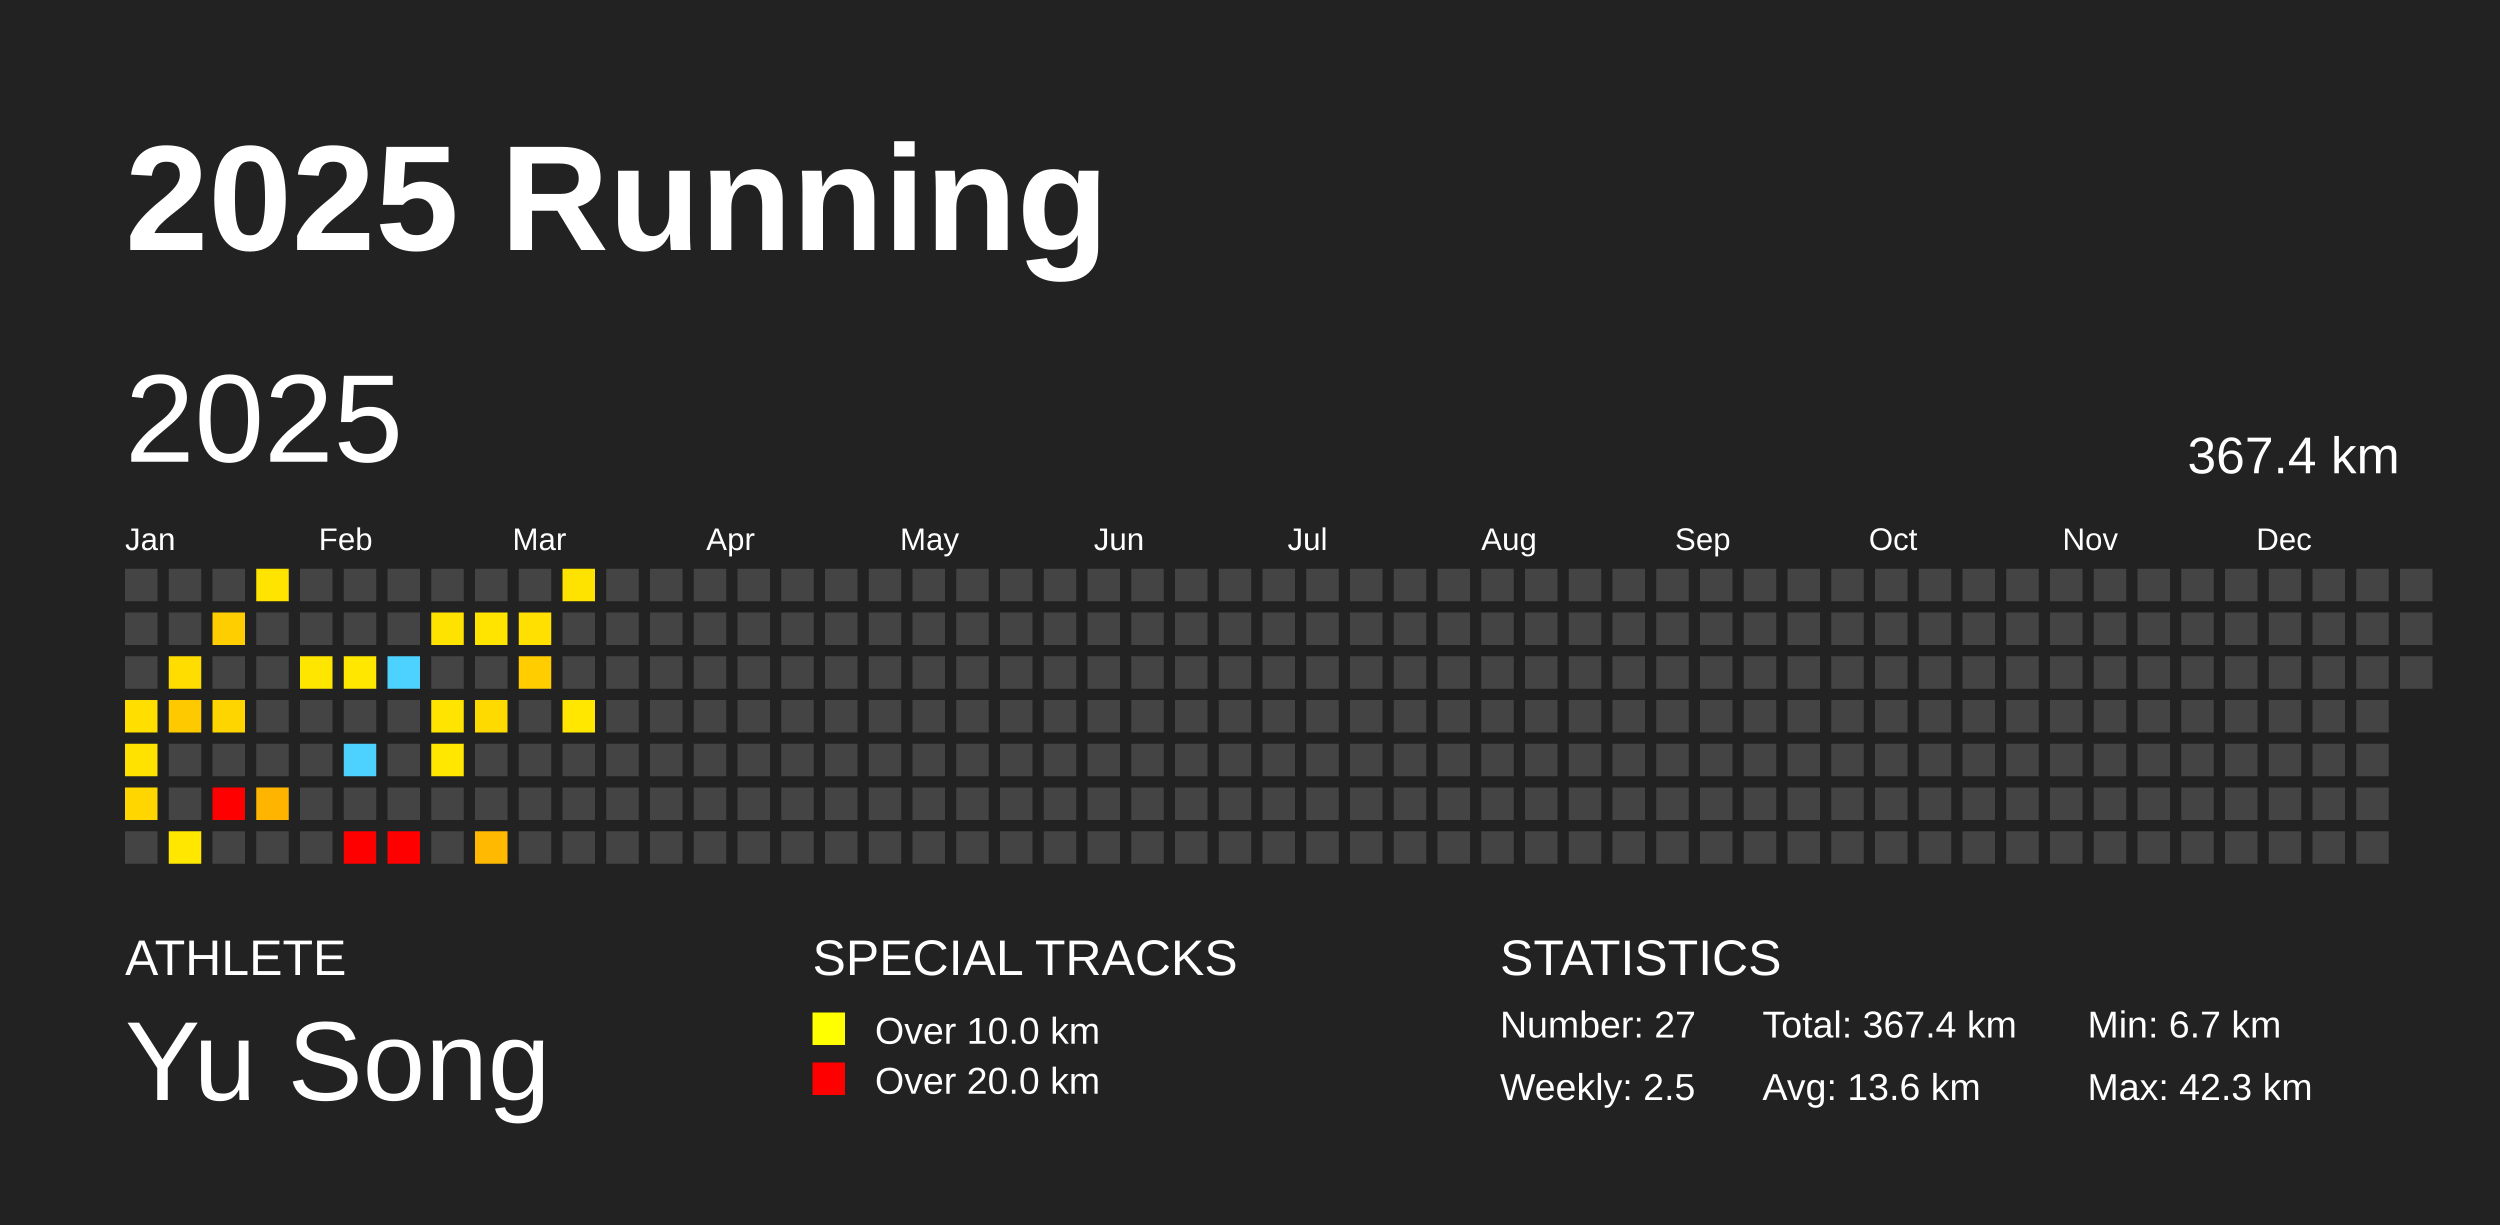
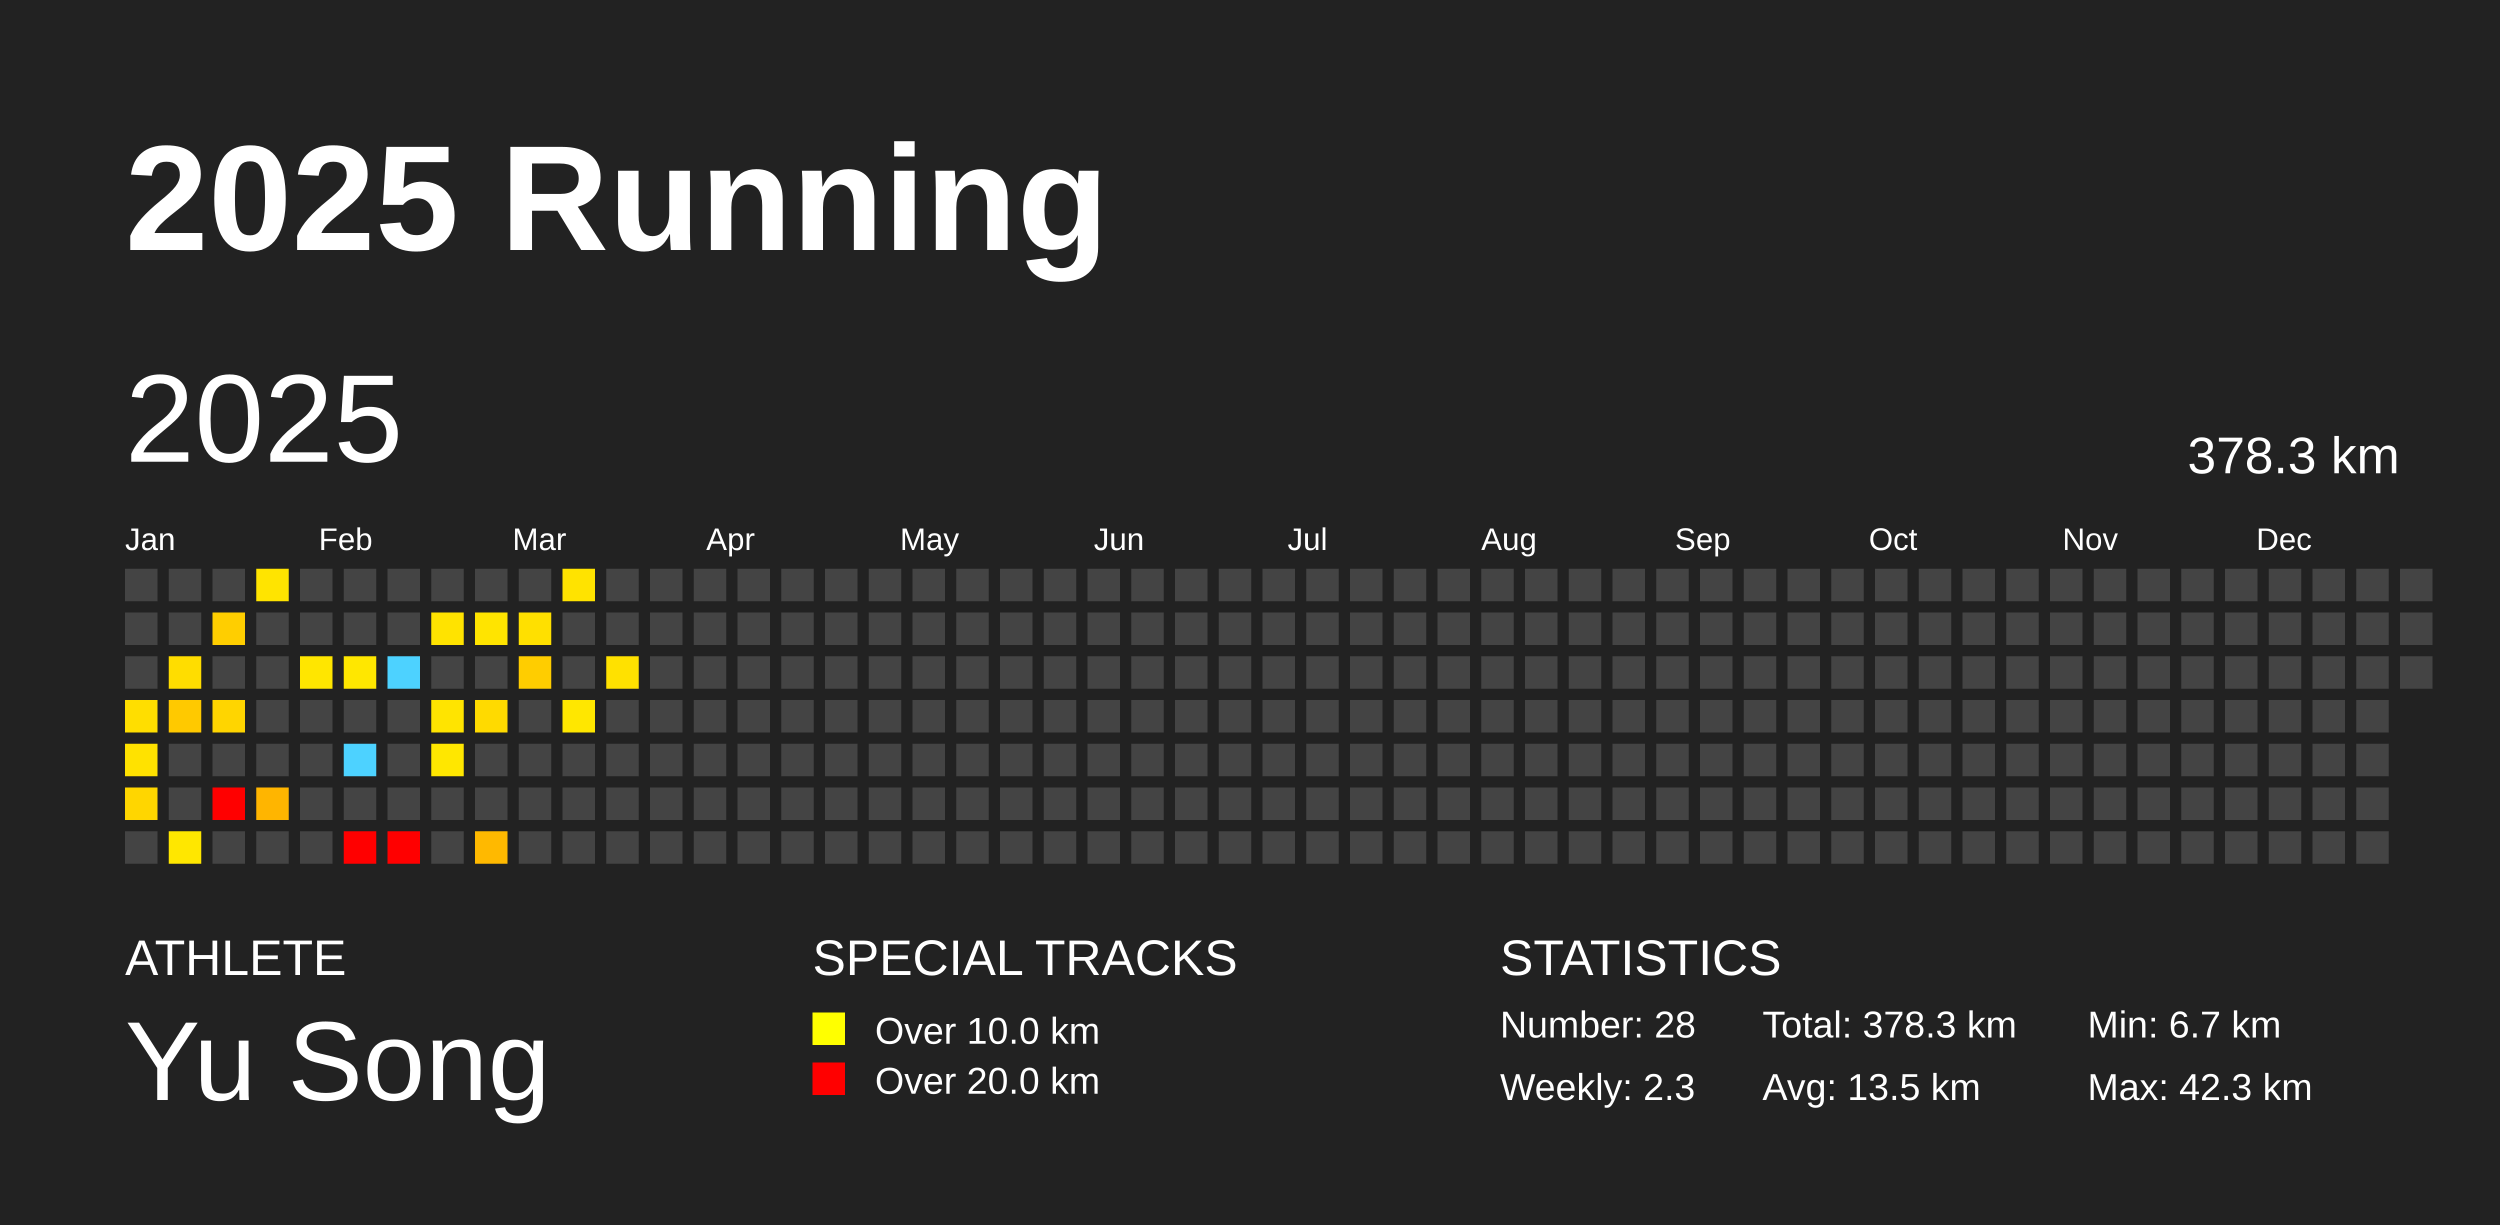
<svg xmlns="http://www.w3.org/2000/svg" baseProfile="full" height="98mm" version="1.1" viewBox="0,0,200,98" width="200mm">
  <defs />
  <rect fill="#222222" height="98" width="200" x="0" y="0" />
  <text fill="#FFFFFF" style="font-size:12px; font-family:Arial; font-weight:bold;" x="10" y="20">2025 Running</text>
  <text fill="#FFFFFF" style="font-size:4px; font-family:Arial" x="10" y="78">ATHLETE</text>
  <text fill="#FFFFFF" style="font-size:9px; font-family:Arial" x="10" y="88">Yu Song</text>
  <text fill="#FFFFFF" style="font-size:4px; font-family:Arial" x="65" y="78">SPECIAL TRACKS</text>
  <rect fill="yellow" height="2.6" width="2.6" x="65" y="81" />
  <text fill="#FFFFFF" style="font-size:3px; font-family:Arial" x="70" y="83.5">Over 10.0 km</text>
  <rect fill="red" height="2.6" width="2.6" x="65" y="85" />
  <text fill="#FFFFFF" style="font-size:3px; font-family:Arial" x="70" y="87.5">Over 20.0 km</text>
  <text fill="#FFFFFF" style="font-size:4px; font-family:Arial" x="120" y="78">STATISTICS</text>
-   <text fill="#FFFFFF" style="font-size:3px; font-family:Arial" x="120" y="83">Number: 27</text>
-   <text fill="#FFFFFF" style="font-size:3px; font-family:Arial" x="120" y="88">Weekly: 2.5</text>
-   <text fill="#FFFFFF" style="font-size:3px; font-family:Arial" x="141" y="83">Total: 367.4 km</text>
-   <text fill="#FFFFFF" style="font-size:3px; font-family:Arial" x="141" y="88">Avg: 13.6 km</text>
+   <text fill="#FFFFFF" style="font-size:3px; font-family:Arial" x="120" y="83">Number: 28</text>
+   <text fill="#FFFFFF" style="font-size:3px; font-family:Arial" x="120" y="88">Weekly: 2.3</text>
+   <text fill="#FFFFFF" style="font-size:3px; font-family:Arial" x="141" y="83">Total: 378.3 km</text>
+   <text fill="#FFFFFF" style="font-size:3px; font-family:Arial" x="141" y="88">Avg: 13.5 km</text>
  <text fill="#FFFFFF" style="font-size:3px; font-family:Arial" x="167" y="83">Min: 6.7 km</text>
  <text fill="#FFFFFF" style="font-size:3px; font-family:Arial" x="167" y="88">Max: 42.3 km</text>
  <text dominant-baseline="hanging" fill="#FFFFFF" style="font-size:10.0px; font-family:Arial;" x="10" y="30">2025</text>
-   <text dominant-baseline="hanging" fill="#FFFFFF" style="font-size:4.125px; font-family:Arial;" x="175" y="35">367.4 km</text>
+   <text dominant-baseline="hanging" fill="#FFFFFF" style="font-size:4.125px; font-family:Arial;" x="175" y="35">378.3 km</text>
  <text fill="#FFFFFF" style="font-size:2.5px; font-family:Arial" x="10.0" y="44">Jan</text>
  <text fill="#FFFFFF" style="font-size:2.5px; font-family:Arial" x="25.5" y="44">Feb</text>
  <text fill="#FFFFFF" style="font-size:2.5px; font-family:Arial" x="41.0" y="44">Mar</text>
  <text fill="#FFFFFF" style="font-size:2.5px; font-family:Arial" x="56.5" y="44">Apr</text>
  <text fill="#FFFFFF" style="font-size:2.5px; font-family:Arial" x="72.0" y="44">May</text>
  <text fill="#FFFFFF" style="font-size:2.5px; font-family:Arial" x="87.5" y="44">Jun</text>
  <text fill="#FFFFFF" style="font-size:2.5px; font-family:Arial" x="103.0" y="44">Jul</text>
  <text fill="#FFFFFF" style="font-size:2.5px; font-family:Arial" x="118.5" y="44">Aug</text>
  <text fill="#FFFFFF" style="font-size:2.5px; font-family:Arial" x="134.0" y="44">Sep</text>
  <text fill="#FFFFFF" style="font-size:2.5px; font-family:Arial" x="149.5" y="44">Oct</text>
  <text fill="#FFFFFF" style="font-size:2.5px; font-family:Arial" x="165.0" y="44">Nov</text>
  <text fill="#FFFFFF" style="font-size:2.5px; font-family:Arial" x="180.5" y="44">Dec</text>
  <rect fill="#444444" height="2.6" width="2.6" x="10.0" y="45.5" />
  <rect fill="#444444" height="2.6" width="2.6" x="10.0" y="49.0" />
  <rect fill="#444444" height="2.6" width="2.6" x="10.0" y="52.5" />
  <rect fill="#ffde00" height="2.6" width="2.6" x="10.0" y="56.0" />
  <rect fill="#ffe200" height="2.6" width="2.6" x="10.0" y="59.5" />
  <rect fill="#ffd600" height="2.6" width="2.6" x="10.0" y="63.0" />
  <rect fill="#444444" height="2.6" width="2.6" x="10.0" y="66.5" />
  <rect fill="#444444" height="2.6" width="2.6" x="13.5" y="45.5" />
  <rect fill="#444444" height="2.6" width="2.6" x="13.5" y="49.0" />
  <rect fill="#ffdd00" height="2.6" width="2.6" x="13.5" y="52.5" />
  <rect fill="#ffc900" height="2.6" width="2.6" x="13.5" y="56.0" />
  <rect fill="#444444" height="2.6" width="2.6" x="13.5" y="59.5" />
  <rect fill="#444444" height="2.6" width="2.6" x="13.5" y="63.0" />
  <rect fill="#ffe700" height="2.6" width="2.6" x="13.5" y="66.5" />
  <rect fill="#444444" height="2.6" width="2.6" x="17.0" y="45.5" />
  <rect fill="#ffce00" height="2.6" width="2.6" x="17.0" y="49.0" />
  <rect fill="#444444" height="2.6" width="2.6" x="17.0" y="52.5" />
  <rect fill="#ffd500" height="2.6" width="2.6" x="17.0" y="56.0" />
  <rect fill="#444444" height="2.6" width="2.6" x="17.0" y="59.5" />
  <rect fill="red" height="2.6" width="2.6" x="17.0" y="63.0" />
  <rect fill="#444444" height="2.6" width="2.6" x="17.0" y="66.5" />
  <rect fill="#ffe400" height="2.6" width="2.6" x="20.5" y="45.5" />
  <rect fill="#444444" height="2.6" width="2.6" x="20.5" y="49.0" />
  <rect fill="#444444" height="2.6" width="2.6" x="20.5" y="52.5" />
  <rect fill="#444444" height="2.6" width="2.6" x="20.5" y="56.0" />
  <rect fill="#444444" height="2.6" width="2.6" x="20.5" y="59.5" />
  <rect fill="#ffb500" height="2.6" width="2.6" x="20.5" y="63.0" />
  <rect fill="#444444" height="2.6" width="2.6" x="20.5" y="66.5" />
  <rect fill="#444444" height="2.6" width="2.6" x="24.0" y="45.5" />
  <rect fill="#444444" height="2.6" width="2.6" x="24.0" y="49.0" />
  <rect fill="#ffe600" height="2.6" width="2.6" x="24.0" y="52.5" />
  <rect fill="#444444" height="2.6" width="2.6" x="24.0" y="56.0" />
  <rect fill="#444444" height="2.6" width="2.6" x="24.0" y="59.5" />
  <rect fill="#444444" height="2.6" width="2.6" x="24.0" y="63.0" />
  <rect fill="#444444" height="2.6" width="2.6" x="24.0" y="66.5" />
  <rect fill="#444444" height="2.6" width="2.6" x="27.5" y="45.5" />
  <rect fill="#444444" height="2.6" width="2.6" x="27.5" y="49.0" />
  <rect fill="#ffe700" height="2.6" width="2.6" x="27.5" y="52.5" />
  <rect fill="#444444" height="2.6" width="2.6" x="27.5" y="56.0" />
  <rect fill="#4dd2ff" height="2.6" width="2.6" x="27.5" y="59.5" />
  <rect fill="#444444" height="2.6" width="2.6" x="27.5" y="63.0" />
  <rect fill="red" height="2.6" width="2.6" x="27.5" y="66.5" />
  <rect fill="#444444" height="2.6" width="2.6" x="31.0" y="45.5" />
  <rect fill="#444444" height="2.6" width="2.6" x="31.0" y="49.0" />
  <rect fill="#4dd2ff" height="2.6" width="2.6" x="31.0" y="52.5" />
  <rect fill="#444444" height="2.6" width="2.6" x="31.0" y="56.0" />
  <rect fill="#444444" height="2.6" width="2.6" x="31.0" y="59.5" />
  <rect fill="#444444" height="2.6" width="2.6" x="31.0" y="63.0" />
  <rect fill="red" height="2.6" width="2.6" x="31.0" y="66.5" />
  <rect fill="#444444" height="2.6" width="2.6" x="34.5" y="45.5" />
  <rect fill="#ffe300" height="2.6" width="2.6" x="34.5" y="49.0" />
  <rect fill="#444444" height="2.6" width="2.6" x="34.5" y="52.5" />
  <rect fill="#ffe400" height="2.6" width="2.6" x="34.5" y="56.0" />
  <rect fill="#ffe700" height="2.6" width="2.6" x="34.5" y="59.5" />
  <rect fill="#444444" height="2.6" width="2.6" x="34.5" y="63.0" />
  <rect fill="#444444" height="2.6" width="2.6" x="34.5" y="66.5" />
  <rect fill="#444444" height="2.6" width="2.6" x="38.0" y="45.5" />
  <rect fill="#ffe400" height="2.6" width="2.6" x="38.0" y="49.0" />
  <rect fill="#444444" height="2.6" width="2.6" x="38.0" y="52.5" />
  <rect fill="#ffda00" height="2.6" width="2.6" x="38.0" y="56.0" />
  <rect fill="#444444" height="2.6" width="2.6" x="38.0" y="59.5" />
  <rect fill="#444444" height="2.6" width="2.6" x="38.0" y="63.0" />
  <rect fill="#ffb900" height="2.6" width="2.6" x="38.0" y="66.5" />
  <rect fill="#444444" height="2.6" width="2.6" x="41.5" y="45.5" />
  <rect fill="#ffe000" height="2.6" width="2.6" x="41.5" y="49.0" />
  <rect fill="#ffcd00" height="2.6" width="2.6" x="41.5" y="52.5" />
  <rect fill="#444444" height="2.6" width="2.6" x="41.5" y="56.0" />
  <rect fill="#444444" height="2.6" width="2.6" x="41.5" y="59.5" />
  <rect fill="#444444" height="2.6" width="2.6" x="41.5" y="63.0" />
  <rect fill="#444444" height="2.6" width="2.6" x="41.5" y="66.5" />
  <rect fill="#ffe300" height="2.6" width="2.6" x="45.0" y="45.5" />
  <rect fill="#444444" height="2.6" width="2.6" x="45.0" y="49.0" />
  <rect fill="#444444" height="2.6" width="2.6" x="45.0" y="52.5" />
  <rect fill="#ffe700" height="2.6" width="2.6" x="45.0" y="56.0" />
  <rect fill="#444444" height="2.6" width="2.6" x="45.0" y="59.5" />
  <rect fill="#444444" height="2.6" width="2.6" x="45.0" y="63.0" />
  <rect fill="#444444" height="2.6" width="2.6" x="45.0" y="66.5" />
  <rect fill="#444444" height="2.6" width="2.6" x="48.5" y="45.5" />
  <rect fill="#444444" height="2.6" width="2.6" x="48.5" y="49.0" />
-   <rect fill="#444444" height="2.6" width="2.6" x="48.5" y="52.5" />
+   <rect fill="#ffe100" height="2.6" width="2.6" x="48.5" y="52.5" />
  <rect fill="#444444" height="2.6" width="2.6" x="48.5" y="56.0" />
  <rect fill="#444444" height="2.6" width="2.6" x="48.5" y="59.5" />
  <rect fill="#444444" height="2.6" width="2.6" x="48.5" y="63.0" />
  <rect fill="#444444" height="2.6" width="2.6" x="48.5" y="66.5" />
  <rect fill="#444444" height="2.6" width="2.6" x="52.0" y="45.5" />
  <rect fill="#444444" height="2.6" width="2.6" x="52.0" y="49.0" />
  <rect fill="#444444" height="2.6" width="2.6" x="52.0" y="52.5" />
  <rect fill="#444444" height="2.6" width="2.6" x="52.0" y="56.0" />
  <rect fill="#444444" height="2.6" width="2.6" x="52.0" y="59.5" />
  <rect fill="#444444" height="2.6" width="2.6" x="52.0" y="63.0" />
  <rect fill="#444444" height="2.6" width="2.6" x="52.0" y="66.5" />
  <rect fill="#444444" height="2.6" width="2.6" x="55.5" y="45.5" />
  <rect fill="#444444" height="2.6" width="2.6" x="55.5" y="49.0" />
  <rect fill="#444444" height="2.6" width="2.6" x="55.5" y="52.5" />
  <rect fill="#444444" height="2.6" width="2.6" x="55.5" y="56.0" />
  <rect fill="#444444" height="2.6" width="2.6" x="55.5" y="59.5" />
  <rect fill="#444444" height="2.6" width="2.6" x="55.5" y="63.0" />
  <rect fill="#444444" height="2.6" width="2.6" x="55.5" y="66.5" />
  <rect fill="#444444" height="2.6" width="2.6" x="59.0" y="45.5" />
  <rect fill="#444444" height="2.6" width="2.6" x="59.0" y="49.0" />
  <rect fill="#444444" height="2.6" width="2.6" x="59.0" y="52.5" />
  <rect fill="#444444" height="2.6" width="2.6" x="59.0" y="56.0" />
  <rect fill="#444444" height="2.6" width="2.6" x="59.0" y="59.5" />
  <rect fill="#444444" height="2.6" width="2.6" x="59.0" y="63.0" />
  <rect fill="#444444" height="2.6" width="2.6" x="59.0" y="66.5" />
  <rect fill="#444444" height="2.6" width="2.6" x="62.5" y="45.5" />
  <rect fill="#444444" height="2.6" width="2.6" x="62.5" y="49.0" />
  <rect fill="#444444" height="2.6" width="2.6" x="62.5" y="52.5" />
  <rect fill="#444444" height="2.6" width="2.6" x="62.5" y="56.0" />
  <rect fill="#444444" height="2.6" width="2.6" x="62.5" y="59.5" />
  <rect fill="#444444" height="2.6" width="2.6" x="62.5" y="63.0" />
  <rect fill="#444444" height="2.6" width="2.6" x="62.5" y="66.5" />
  <rect fill="#444444" height="2.6" width="2.6" x="66.0" y="45.5" />
  <rect fill="#444444" height="2.6" width="2.6" x="66.0" y="49.0" />
  <rect fill="#444444" height="2.6" width="2.6" x="66.0" y="52.5" />
  <rect fill="#444444" height="2.6" width="2.6" x="66.0" y="56.0" />
  <rect fill="#444444" height="2.6" width="2.6" x="66.0" y="59.5" />
  <rect fill="#444444" height="2.6" width="2.6" x="66.0" y="63.0" />
  <rect fill="#444444" height="2.6" width="2.6" x="66.0" y="66.5" />
  <rect fill="#444444" height="2.6" width="2.6" x="69.5" y="45.5" />
  <rect fill="#444444" height="2.6" width="2.6" x="69.5" y="49.0" />
  <rect fill="#444444" height="2.6" width="2.6" x="69.5" y="52.5" />
  <rect fill="#444444" height="2.6" width="2.6" x="69.5" y="56.0" />
  <rect fill="#444444" height="2.6" width="2.6" x="69.5" y="59.5" />
  <rect fill="#444444" height="2.6" width="2.6" x="69.5" y="63.0" />
  <rect fill="#444444" height="2.6" width="2.6" x="69.5" y="66.5" />
  <rect fill="#444444" height="2.6" width="2.6" x="73.0" y="45.5" />
  <rect fill="#444444" height="2.6" width="2.6" x="73.0" y="49.0" />
  <rect fill="#444444" height="2.6" width="2.6" x="73.0" y="52.5" />
  <rect fill="#444444" height="2.6" width="2.6" x="73.0" y="56.0" />
  <rect fill="#444444" height="2.6" width="2.6" x="73.0" y="59.5" />
  <rect fill="#444444" height="2.6" width="2.6" x="73.0" y="63.0" />
  <rect fill="#444444" height="2.6" width="2.6" x="73.0" y="66.5" />
  <rect fill="#444444" height="2.6" width="2.6" x="76.5" y="45.5" />
  <rect fill="#444444" height="2.6" width="2.6" x="76.5" y="49.0" />
  <rect fill="#444444" height="2.6" width="2.6" x="76.5" y="52.5" />
  <rect fill="#444444" height="2.6" width="2.6" x="76.5" y="56.0" />
  <rect fill="#444444" height="2.6" width="2.6" x="76.5" y="59.5" />
  <rect fill="#444444" height="2.6" width="2.6" x="76.5" y="63.0" />
  <rect fill="#444444" height="2.6" width="2.6" x="76.5" y="66.5" />
  <rect fill="#444444" height="2.6" width="2.6" x="80.0" y="45.5" />
  <rect fill="#444444" height="2.6" width="2.6" x="80.0" y="49.0" />
  <rect fill="#444444" height="2.6" width="2.6" x="80.0" y="52.5" />
  <rect fill="#444444" height="2.6" width="2.6" x="80.0" y="56.0" />
  <rect fill="#444444" height="2.6" width="2.6" x="80.0" y="59.5" />
  <rect fill="#444444" height="2.6" width="2.6" x="80.0" y="63.0" />
  <rect fill="#444444" height="2.6" width="2.6" x="80.0" y="66.5" />
  <rect fill="#444444" height="2.6" width="2.6" x="83.5" y="45.5" />
  <rect fill="#444444" height="2.6" width="2.6" x="83.5" y="49.0" />
  <rect fill="#444444" height="2.6" width="2.6" x="83.5" y="52.5" />
  <rect fill="#444444" height="2.6" width="2.6" x="83.5" y="56.0" />
  <rect fill="#444444" height="2.6" width="2.6" x="83.5" y="59.5" />
  <rect fill="#444444" height="2.6" width="2.6" x="83.5" y="63.0" />
  <rect fill="#444444" height="2.6" width="2.6" x="83.5" y="66.5" />
  <rect fill="#444444" height="2.6" width="2.6" x="87.0" y="45.5" />
  <rect fill="#444444" height="2.6" width="2.6" x="87.0" y="49.0" />
  <rect fill="#444444" height="2.6" width="2.6" x="87.0" y="52.5" />
  <rect fill="#444444" height="2.6" width="2.6" x="87.0" y="56.0" />
  <rect fill="#444444" height="2.6" width="2.6" x="87.0" y="59.5" />
  <rect fill="#444444" height="2.6" width="2.6" x="87.0" y="63.0" />
  <rect fill="#444444" height="2.6" width="2.6" x="87.0" y="66.5" />
  <rect fill="#444444" height="2.6" width="2.6" x="90.5" y="45.5" />
  <rect fill="#444444" height="2.6" width="2.6" x="90.5" y="49.0" />
  <rect fill="#444444" height="2.6" width="2.6" x="90.5" y="52.5" />
  <rect fill="#444444" height="2.6" width="2.6" x="90.5" y="56.0" />
  <rect fill="#444444" height="2.6" width="2.6" x="90.5" y="59.5" />
  <rect fill="#444444" height="2.6" width="2.6" x="90.5" y="63.0" />
  <rect fill="#444444" height="2.6" width="2.6" x="90.5" y="66.5" />
  <rect fill="#444444" height="2.6" width="2.6" x="94.0" y="45.5" />
  <rect fill="#444444" height="2.6" width="2.6" x="94.0" y="49.0" />
  <rect fill="#444444" height="2.6" width="2.6" x="94.0" y="52.5" />
  <rect fill="#444444" height="2.6" width="2.6" x="94.0" y="56.0" />
  <rect fill="#444444" height="2.6" width="2.6" x="94.0" y="59.5" />
  <rect fill="#444444" height="2.6" width="2.6" x="94.0" y="63.0" />
  <rect fill="#444444" height="2.6" width="2.6" x="94.0" y="66.5" />
  <rect fill="#444444" height="2.6" width="2.6" x="97.5" y="45.5" />
  <rect fill="#444444" height="2.6" width="2.6" x="97.5" y="49.0" />
  <rect fill="#444444" height="2.6" width="2.6" x="97.5" y="52.5" />
  <rect fill="#444444" height="2.6" width="2.6" x="97.5" y="56.0" />
  <rect fill="#444444" height="2.6" width="2.6" x="97.5" y="59.5" />
  <rect fill="#444444" height="2.6" width="2.6" x="97.5" y="63.0" />
  <rect fill="#444444" height="2.6" width="2.6" x="97.5" y="66.5" />
  <rect fill="#444444" height="2.6" width="2.6" x="101.0" y="45.5" />
  <rect fill="#444444" height="2.6" width="2.6" x="101.0" y="49.0" />
  <rect fill="#444444" height="2.6" width="2.6" x="101.0" y="52.5" />
  <rect fill="#444444" height="2.6" width="2.6" x="101.0" y="56.0" />
  <rect fill="#444444" height="2.6" width="2.6" x="101.0" y="59.5" />
  <rect fill="#444444" height="2.6" width="2.6" x="101.0" y="63.0" />
  <rect fill="#444444" height="2.6" width="2.6" x="101.0" y="66.5" />
  <rect fill="#444444" height="2.6" width="2.6" x="104.5" y="45.5" />
  <rect fill="#444444" height="2.6" width="2.6" x="104.5" y="49.0" />
  <rect fill="#444444" height="2.6" width="2.6" x="104.5" y="52.5" />
  <rect fill="#444444" height="2.6" width="2.6" x="104.5" y="56.0" />
  <rect fill="#444444" height="2.6" width="2.6" x="104.5" y="59.5" />
  <rect fill="#444444" height="2.6" width="2.6" x="104.5" y="63.0" />
  <rect fill="#444444" height="2.6" width="2.6" x="104.5" y="66.5" />
  <rect fill="#444444" height="2.6" width="2.6" x="108.0" y="45.5" />
  <rect fill="#444444" height="2.6" width="2.6" x="108.0" y="49.0" />
  <rect fill="#444444" height="2.6" width="2.6" x="108.0" y="52.5" />
  <rect fill="#444444" height="2.6" width="2.6" x="108.0" y="56.0" />
  <rect fill="#444444" height="2.6" width="2.6" x="108.0" y="59.5" />
  <rect fill="#444444" height="2.6" width="2.6" x="108.0" y="63.0" />
  <rect fill="#444444" height="2.6" width="2.6" x="108.0" y="66.5" />
  <rect fill="#444444" height="2.6" width="2.6" x="111.5" y="45.5" />
  <rect fill="#444444" height="2.6" width="2.6" x="111.5" y="49.0" />
  <rect fill="#444444" height="2.6" width="2.6" x="111.5" y="52.5" />
  <rect fill="#444444" height="2.6" width="2.6" x="111.5" y="56.0" />
  <rect fill="#444444" height="2.6" width="2.6" x="111.5" y="59.5" />
  <rect fill="#444444" height="2.6" width="2.6" x="111.5" y="63.0" />
  <rect fill="#444444" height="2.6" width="2.6" x="111.5" y="66.5" />
  <rect fill="#444444" height="2.6" width="2.6" x="115.0" y="45.5" />
  <rect fill="#444444" height="2.6" width="2.6" x="115.0" y="49.0" />
  <rect fill="#444444" height="2.6" width="2.6" x="115.0" y="52.5" />
  <rect fill="#444444" height="2.6" width="2.6" x="115.0" y="56.0" />
  <rect fill="#444444" height="2.6" width="2.6" x="115.0" y="59.5" />
  <rect fill="#444444" height="2.6" width="2.6" x="115.0" y="63.0" />
  <rect fill="#444444" height="2.6" width="2.6" x="115.0" y="66.5" />
  <rect fill="#444444" height="2.6" width="2.6" x="118.5" y="45.5" />
  <rect fill="#444444" height="2.6" width="2.6" x="118.5" y="49.0" />
  <rect fill="#444444" height="2.6" width="2.6" x="118.5" y="52.5" />
  <rect fill="#444444" height="2.6" width="2.6" x="118.5" y="56.0" />
  <rect fill="#444444" height="2.6" width="2.6" x="118.5" y="59.5" />
  <rect fill="#444444" height="2.6" width="2.6" x="118.5" y="63.0" />
  <rect fill="#444444" height="2.6" width="2.6" x="118.5" y="66.5" />
  <rect fill="#444444" height="2.6" width="2.6" x="122.0" y="45.5" />
  <rect fill="#444444" height="2.6" width="2.6" x="122.0" y="49.0" />
  <rect fill="#444444" height="2.6" width="2.6" x="122.0" y="52.5" />
  <rect fill="#444444" height="2.6" width="2.6" x="122.0" y="56.0" />
  <rect fill="#444444" height="2.6" width="2.6" x="122.0" y="59.5" />
  <rect fill="#444444" height="2.6" width="2.6" x="122.0" y="63.0" />
  <rect fill="#444444" height="2.6" width="2.6" x="122.0" y="66.5" />
  <rect fill="#444444" height="2.6" width="2.6" x="125.5" y="45.5" />
  <rect fill="#444444" height="2.6" width="2.6" x="125.5" y="49.0" />
  <rect fill="#444444" height="2.6" width="2.6" x="125.5" y="52.5" />
  <rect fill="#444444" height="2.6" width="2.6" x="125.5" y="56.0" />
  <rect fill="#444444" height="2.6" width="2.6" x="125.5" y="59.5" />
  <rect fill="#444444" height="2.6" width="2.6" x="125.5" y="63.0" />
  <rect fill="#444444" height="2.6" width="2.6" x="125.5" y="66.5" />
  <rect fill="#444444" height="2.6" width="2.6" x="129.0" y="45.5" />
  <rect fill="#444444" height="2.6" width="2.6" x="129.0" y="49.0" />
  <rect fill="#444444" height="2.6" width="2.6" x="129.0" y="52.5" />
  <rect fill="#444444" height="2.6" width="2.6" x="129.0" y="56.0" />
  <rect fill="#444444" height="2.6" width="2.6" x="129.0" y="59.5" />
  <rect fill="#444444" height="2.6" width="2.6" x="129.0" y="63.0" />
  <rect fill="#444444" height="2.6" width="2.6" x="129.0" y="66.5" />
  <rect fill="#444444" height="2.6" width="2.6" x="132.5" y="45.5" />
  <rect fill="#444444" height="2.6" width="2.6" x="132.5" y="49.0" />
  <rect fill="#444444" height="2.6" width="2.6" x="132.5" y="52.5" />
  <rect fill="#444444" height="2.6" width="2.6" x="132.5" y="56.0" />
  <rect fill="#444444" height="2.6" width="2.6" x="132.5" y="59.5" />
  <rect fill="#444444" height="2.6" width="2.6" x="132.5" y="63.0" />
  <rect fill="#444444" height="2.6" width="2.6" x="132.5" y="66.5" />
  <rect fill="#444444" height="2.6" width="2.6" x="136.0" y="45.5" />
  <rect fill="#444444" height="2.6" width="2.6" x="136.0" y="49.0" />
  <rect fill="#444444" height="2.6" width="2.6" x="136.0" y="52.5" />
  <rect fill="#444444" height="2.6" width="2.6" x="136.0" y="56.0" />
  <rect fill="#444444" height="2.6" width="2.6" x="136.0" y="59.5" />
  <rect fill="#444444" height="2.6" width="2.6" x="136.0" y="63.0" />
  <rect fill="#444444" height="2.6" width="2.6" x="136.0" y="66.5" />
  <rect fill="#444444" height="2.6" width="2.6" x="139.5" y="45.5" />
  <rect fill="#444444" height="2.6" width="2.6" x="139.5" y="49.0" />
  <rect fill="#444444" height="2.6" width="2.6" x="139.5" y="52.5" />
  <rect fill="#444444" height="2.6" width="2.6" x="139.5" y="56.0" />
  <rect fill="#444444" height="2.6" width="2.6" x="139.5" y="59.5" />
  <rect fill="#444444" height="2.6" width="2.6" x="139.5" y="63.0" />
  <rect fill="#444444" height="2.6" width="2.6" x="139.5" y="66.5" />
  <rect fill="#444444" height="2.6" width="2.6" x="143.0" y="45.5" />
  <rect fill="#444444" height="2.6" width="2.6" x="143.0" y="49.0" />
  <rect fill="#444444" height="2.6" width="2.6" x="143.0" y="52.5" />
  <rect fill="#444444" height="2.6" width="2.6" x="143.0" y="56.0" />
  <rect fill="#444444" height="2.6" width="2.6" x="143.0" y="59.5" />
  <rect fill="#444444" height="2.6" width="2.6" x="143.0" y="63.0" />
  <rect fill="#444444" height="2.6" width="2.6" x="143.0" y="66.5" />
  <rect fill="#444444" height="2.6" width="2.6" x="146.5" y="45.5" />
  <rect fill="#444444" height="2.6" width="2.6" x="146.5" y="49.0" />
  <rect fill="#444444" height="2.6" width="2.6" x="146.5" y="52.5" />
  <rect fill="#444444" height="2.6" width="2.6" x="146.5" y="56.0" />
  <rect fill="#444444" height="2.6" width="2.6" x="146.5" y="59.5" />
  <rect fill="#444444" height="2.6" width="2.6" x="146.5" y="63.0" />
  <rect fill="#444444" height="2.6" width="2.6" x="146.5" y="66.5" />
  <rect fill="#444444" height="2.6" width="2.6" x="150.0" y="45.5" />
  <rect fill="#444444" height="2.6" width="2.6" x="150.0" y="49.0" />
  <rect fill="#444444" height="2.6" width="2.6" x="150.0" y="52.5" />
  <rect fill="#444444" height="2.6" width="2.6" x="150.0" y="56.0" />
  <rect fill="#444444" height="2.6" width="2.6" x="150.0" y="59.5" />
  <rect fill="#444444" height="2.6" width="2.6" x="150.0" y="63.0" />
  <rect fill="#444444" height="2.6" width="2.6" x="150.0" y="66.5" />
  <rect fill="#444444" height="2.6" width="2.6" x="153.5" y="45.5" />
  <rect fill="#444444" height="2.6" width="2.6" x="153.5" y="49.0" />
  <rect fill="#444444" height="2.6" width="2.6" x="153.5" y="52.5" />
  <rect fill="#444444" height="2.6" width="2.6" x="153.5" y="56.0" />
  <rect fill="#444444" height="2.6" width="2.6" x="153.5" y="59.5" />
  <rect fill="#444444" height="2.6" width="2.6" x="153.5" y="63.0" />
  <rect fill="#444444" height="2.6" width="2.6" x="153.5" y="66.5" />
  <rect fill="#444444" height="2.6" width="2.6" x="157.0" y="45.5" />
  <rect fill="#444444" height="2.6" width="2.6" x="157.0" y="49.0" />
  <rect fill="#444444" height="2.6" width="2.6" x="157.0" y="52.5" />
  <rect fill="#444444" height="2.6" width="2.6" x="157.0" y="56.0" />
  <rect fill="#444444" height="2.6" width="2.6" x="157.0" y="59.5" />
  <rect fill="#444444" height="2.6" width="2.6" x="157.0" y="63.0" />
  <rect fill="#444444" height="2.6" width="2.6" x="157.0" y="66.5" />
  <rect fill="#444444" height="2.6" width="2.6" x="160.5" y="45.5" />
  <rect fill="#444444" height="2.6" width="2.6" x="160.5" y="49.0" />
  <rect fill="#444444" height="2.6" width="2.6" x="160.5" y="52.5" />
  <rect fill="#444444" height="2.6" width="2.6" x="160.5" y="56.0" />
  <rect fill="#444444" height="2.6" width="2.6" x="160.5" y="59.5" />
  <rect fill="#444444" height="2.6" width="2.6" x="160.5" y="63.0" />
  <rect fill="#444444" height="2.6" width="2.6" x="160.5" y="66.5" />
  <rect fill="#444444" height="2.6" width="2.6" x="164.0" y="45.5" />
  <rect fill="#444444" height="2.6" width="2.6" x="164.0" y="49.0" />
  <rect fill="#444444" height="2.6" width="2.6" x="164.0" y="52.5" />
  <rect fill="#444444" height="2.6" width="2.6" x="164.0" y="56.0" />
  <rect fill="#444444" height="2.6" width="2.6" x="164.0" y="59.5" />
  <rect fill="#444444" height="2.6" width="2.6" x="164.0" y="63.0" />
  <rect fill="#444444" height="2.6" width="2.6" x="164.0" y="66.5" />
  <rect fill="#444444" height="2.6" width="2.6" x="167.5" y="45.5" />
  <rect fill="#444444" height="2.6" width="2.6" x="167.5" y="49.0" />
  <rect fill="#444444" height="2.6" width="2.6" x="167.5" y="52.5" />
  <rect fill="#444444" height="2.6" width="2.6" x="167.5" y="56.0" />
  <rect fill="#444444" height="2.6" width="2.6" x="167.5" y="59.5" />
  <rect fill="#444444" height="2.6" width="2.6" x="167.5" y="63.0" />
  <rect fill="#444444" height="2.6" width="2.6" x="167.5" y="66.5" />
  <rect fill="#444444" height="2.6" width="2.6" x="171.0" y="45.5" />
  <rect fill="#444444" height="2.6" width="2.6" x="171.0" y="49.0" />
  <rect fill="#444444" height="2.6" width="2.6" x="171.0" y="52.5" />
  <rect fill="#444444" height="2.6" width="2.6" x="171.0" y="56.0" />
  <rect fill="#444444" height="2.6" width="2.6" x="171.0" y="59.5" />
  <rect fill="#444444" height="2.6" width="2.6" x="171.0" y="63.0" />
  <rect fill="#444444" height="2.6" width="2.6" x="171.0" y="66.5" />
  <rect fill="#444444" height="2.6" width="2.6" x="174.5" y="45.5" />
  <rect fill="#444444" height="2.6" width="2.6" x="174.5" y="49.0" />
  <rect fill="#444444" height="2.6" width="2.6" x="174.5" y="52.5" />
  <rect fill="#444444" height="2.6" width="2.6" x="174.5" y="56.0" />
  <rect fill="#444444" height="2.6" width="2.6" x="174.5" y="59.5" />
  <rect fill="#444444" height="2.6" width="2.6" x="174.5" y="63.0" />
  <rect fill="#444444" height="2.6" width="2.6" x="174.5" y="66.5" />
  <rect fill="#444444" height="2.6" width="2.6" x="178.0" y="45.5" />
  <rect fill="#444444" height="2.6" width="2.6" x="178.0" y="49.0" />
  <rect fill="#444444" height="2.6" width="2.6" x="178.0" y="52.5" />
  <rect fill="#444444" height="2.6" width="2.6" x="178.0" y="56.0" />
  <rect fill="#444444" height="2.6" width="2.6" x="178.0" y="59.5" />
  <rect fill="#444444" height="2.6" width="2.6" x="178.0" y="63.0" />
  <rect fill="#444444" height="2.6" width="2.6" x="178.0" y="66.5" />
  <rect fill="#444444" height="2.6" width="2.6" x="181.5" y="45.5" />
  <rect fill="#444444" height="2.6" width="2.6" x="181.5" y="49.0" />
  <rect fill="#444444" height="2.6" width="2.6" x="181.5" y="52.5" />
  <rect fill="#444444" height="2.6" width="2.6" x="181.5" y="56.0" />
  <rect fill="#444444" height="2.6" width="2.6" x="181.5" y="59.5" />
  <rect fill="#444444" height="2.6" width="2.6" x="181.5" y="63.0" />
  <rect fill="#444444" height="2.6" width="2.6" x="181.5" y="66.5" />
  <rect fill="#444444" height="2.6" width="2.6" x="185.0" y="45.5" />
  <rect fill="#444444" height="2.6" width="2.6" x="185.0" y="49.0" />
  <rect fill="#444444" height="2.6" width="2.6" x="185.0" y="52.5" />
  <rect fill="#444444" height="2.6" width="2.6" x="185.0" y="56.0" />
  <rect fill="#444444" height="2.6" width="2.6" x="185.0" y="59.5" />
  <rect fill="#444444" height="2.6" width="2.6" x="185.0" y="63.0" />
  <rect fill="#444444" height="2.6" width="2.6" x="185.0" y="66.5" />
  <rect fill="#444444" height="2.6" width="2.6" x="188.5" y="45.5" />
  <rect fill="#444444" height="2.6" width="2.6" x="188.5" y="49.0" />
  <rect fill="#444444" height="2.6" width="2.6" x="188.5" y="52.5" />
  <rect fill="#444444" height="2.6" width="2.6" x="188.5" y="56.0" />
  <rect fill="#444444" height="2.6" width="2.6" x="188.5" y="59.5" />
  <rect fill="#444444" height="2.6" width="2.6" x="188.5" y="63.0" />
  <rect fill="#444444" height="2.6" width="2.6" x="188.5" y="66.5" />
  <rect fill="#444444" height="2.6" width="2.6" x="192.0" y="45.5" />
  <rect fill="#444444" height="2.6" width="2.6" x="192.0" y="49.0" />
  <rect fill="#444444" height="2.6" width="2.6" x="192.0" y="52.5" />
</svg>
